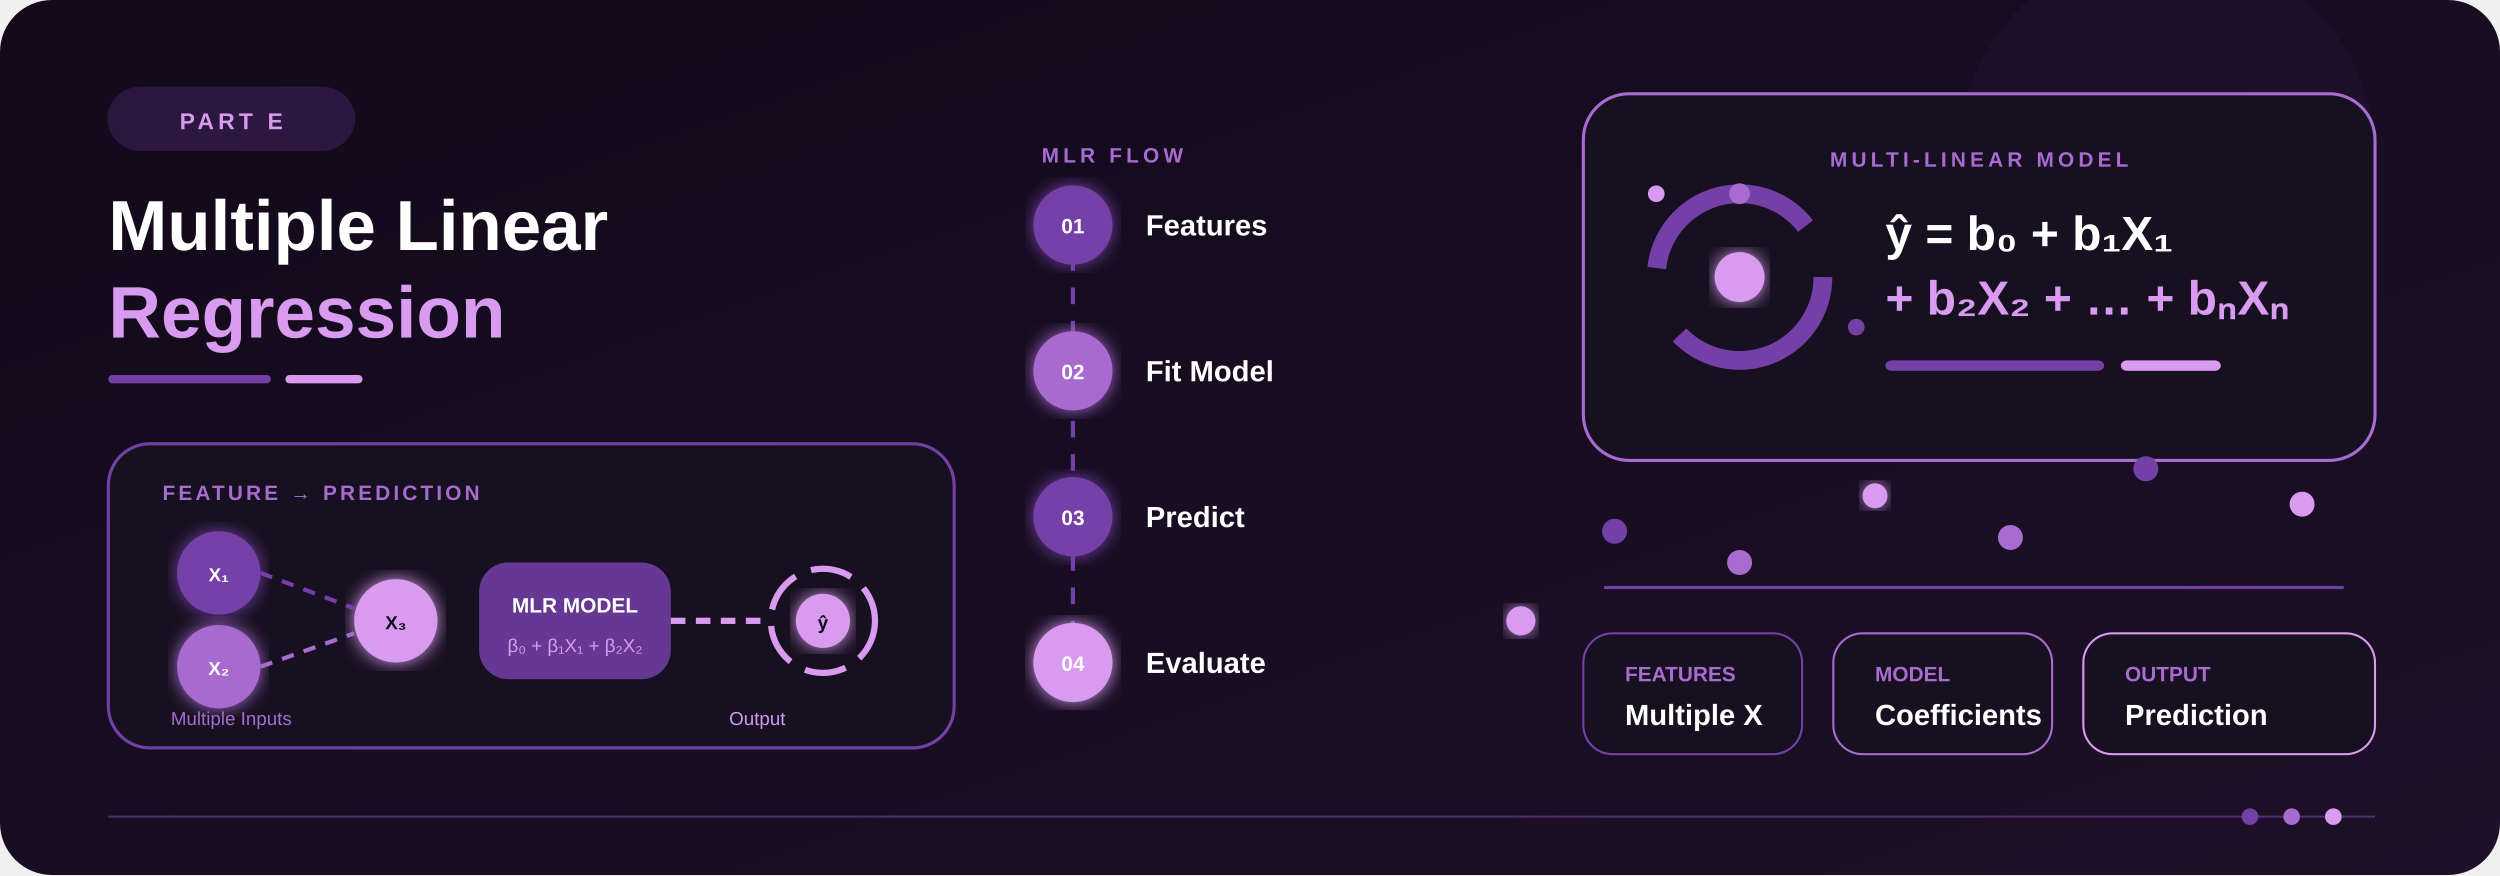
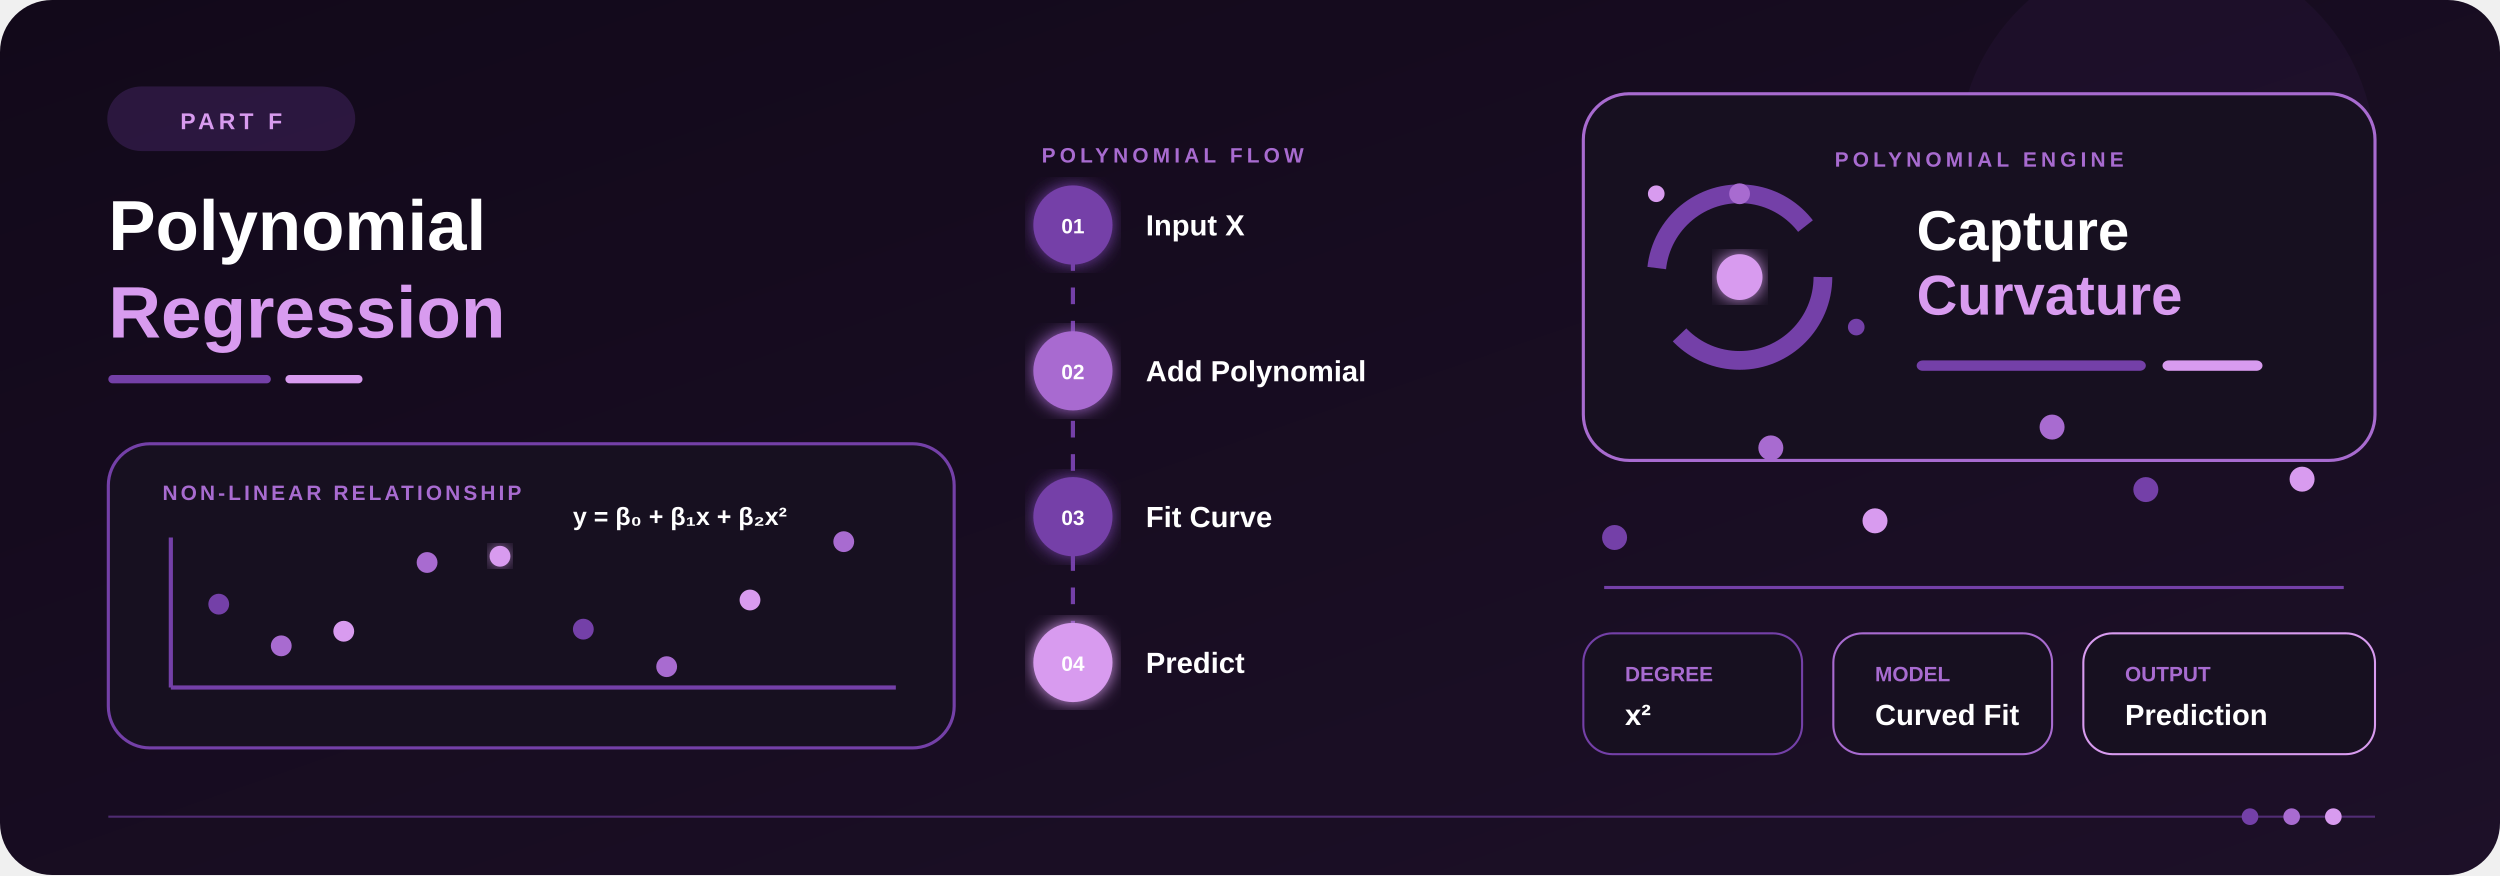
<svg xmlns="http://www.w3.org/2000/svg" width="1200" height="420" viewBox="0 0 1200 420">
  <defs>
    <linearGradient id="bg" x1="0" y1="0" x2="1" y2="1">
      <stop offset="0%" stop-color="#12091A" />
      <stop offset="100%" stop-color="#1D1028" />
    </linearGradient>
    <filter id="glow">
      <feGaussianBlur stdDeviation="4" result="blur" />
      <feMerge>
        <feMergeNode in="blur" />
        <feMergeNode in="SourceGraphic" />
      </feMerge>
    </filter>
  </defs>
  <rect width="1200" height="420" rx="25" fill="url(#bg)" />
  <circle cx="1040" cy="75" r="100" fill="#7440A8" opacity=".07">
    <animate attributeName="r" values="85;110;85" dur="6s" repeatCount="indefinite" />
  </circle>
-   <rect x="52" y="42" width="118" height="30" rx="16" fill="#7440A8" opacity=".25" stroke="#7440A8">
-     <animate attributeName="opacity" values=".18;.35;.18" dur="4s" repeatCount="indefinite" />
-   </rect>
-   <text x="111" y="62" text-anchor="middle" font-family="Arial" font-size="11" font-weight="700" letter-spacing="2" fill="#D89BEF">
-   PART E
- </text>
-   <text x="52" y="120" font-family="Arial" font-size="34" font-weight="700" fill="#FFFFFF">
-   Multiple Linear
- </text>
+   <rect x="52" y="42" width="118" height="30" rx="16" fill="#7440A8" opacity=".25" stroke="#7440A8" />
+   <text x="111" y="62" text-anchor="middle" font-family="Arial" font-size="11" font-weight="700" letter-spacing="2" fill="#D89BEF">PART F</text>
+   <text x="52" y="120" font-family="Arial" font-size="34" font-weight="700" fill="#FFFFFF">Polynomial</text>
  <text x="52" y="162" font-family="Arial" font-size="35" font-weight="700" fill="#D89BEF">
- 
  Regression
- 
  <animate attributeName="opacity" values=".75;1;.75" dur="4s" repeatCount="indefinite" />
  </text>
-   <rect x="52" y="180" width="78" height="4" rx="2" fill="#7440A8">
-     <animate attributeName="width" values="55;78;55" dur="4s" repeatCount="indefinite" />
-   </rect>
+   <rect x="52" y="180" width="78" height="4" rx="2" fill="#7440A8" />
  <rect x="137" y="180" width="37" height="4" rx="2" fill="#D89BEF" />
-   <rect x="52" y="213" width="406" height="146" rx="20" fill="#171020" stroke="#7440A8" stroke-width="1.5">
-     <animate attributeName="stroke-opacity" values=".55;1;.55" dur="4s" repeatCount="indefinite" />
-   </rect>
-   <text x="78" y="240" font-family="Arial" font-size="10" font-weight="600" letter-spacing="1.5" fill="#A86BD0">
-   FEATURE → PREDICTION
+   <rect x="52" y="213" width="406" height="146" rx="20" fill="#171020" stroke="#7440A8" stroke-width="1.5" />
+   <text x="78" y="240" font-family="Arial" font-size="10" font-weight="600" letter-spacing="1.5" fill="#A86BD0">NON-LINEAR RELATIONSHIP</text>
+   <line x1="82" y1="330" x2="430" y2="330" stroke="#7440A8" stroke-width="2" />
+   <line x1="82" y1="330" x2="82" y2="258" stroke="#7440A8" stroke-width="2" />
+   <path d="M90 275          C125 315,155 315,185 288          C215 258,245 265,275 300          C305 335,340 320,365 282          C385 252,405 258,425 270" fill="none" stroke="#D89BEF" stroke-width="3.5" stroke-linecap="round" stroke-dasharray="520" stroke-dashoffset="520" filter="url(#glow)">
+     <animate attributeName="stroke-dashoffset" values="520;0;520" dur="7s" repeatCount="indefinite" />
+   </path>
+   <circle cx="105" cy="290" r="5" fill="#7440A8" />
+   <circle cx="135" cy="310" r="5" fill="#A86BD0" />
+   <circle cx="165" cy="303" r="5" fill="#D89BEF" />
+   <circle cx="205" cy="270" r="5" fill="#A86BD0" />
+   <circle cx="240" cy="267" r="5" fill="#D89BEF" filter="url(#glow)">
+     <animate attributeName="r" values="5;8;5" dur="2s" repeatCount="indefinite" />
+   </circle>
+   <circle cx="280" cy="302" r="5" fill="#7440A8" />
+   <circle cx="320" cy="320" r="5" fill="#A86BD0" />
+   <circle cx="360" cy="288" r="5" fill="#D89BEF" />
+   <circle cx="405" cy="260" r="5" fill="#A86BD0" />
+   <text x="275" y="252" font-family="Arial" font-size="12" font-weight="700" fill="#FFFFFF">
+   y = β₀ + β₁x + β₂x²
</text>
-   <circle cx="105" cy="275" r="20" fill="#7440A8" filter="url(#glow)">
-     <animate attributeName="r" values="18;22;18" dur="3s" repeatCount="indefinite" />
-   </circle>
-   <text x="105" y="279" text-anchor="middle" font-family="Arial" font-size="9" font-weight="700" fill="#FFFFFF">
-   X₁
- </text>
-   <circle cx="105" cy="320" r="20" fill="#A86BD0" filter="url(#glow)">
-     <animate attributeName="r" values="18;22;18" dur="3s" begin=".6s" repeatCount="indefinite" />
-   </circle>
-   <text x="105" y="324" text-anchor="middle" font-family="Arial" font-size="9" font-weight="700" fill="#FFFFFF">
-   X₂
- </text>
-   <circle cx="190" cy="298" r="20" fill="#D89BEF" filter="url(#glow)">
-     <animate attributeName="r" values="18;23;18" dur="3s" begin="1.2s" repeatCount="indefinite" />
-   </circle>
-   <text x="190" y="302" text-anchor="middle" font-family="Arial" font-size="9" font-weight="700" fill="#12091A">
-   X₃
- </text>
-   <line x1="125" y1="275" x2="170" y2="292" stroke="#7440A8" stroke-width="2" stroke-dasharray="6 5">
-     <animate attributeName="stroke-dashoffset" values="0;-22" dur="2s" repeatCount="indefinite" />
-   </line>
-   <line x1="125" y1="320" x2="170" y2="304" stroke="#A86BD0" stroke-width="2" stroke-dasharray="6 5">
-     <animate attributeName="stroke-dashoffset" values="0;-22" dur="2s" repeatCount="indefinite" />
-   </line>
-   <rect x="230" y="270" width="92" height="56" rx="14" fill="#7440A8" opacity=".85">
-     <animate attributeName="opacity" values=".7;1;.7" dur="3s" repeatCount="indefinite" />
-   </rect>
-   <text x="276" y="294" text-anchor="middle" font-family="Arial" font-size="10" font-weight="700" fill="#FFFFFF">
-   MLR MODEL
- </text>
-   <text x="276" y="313" text-anchor="middle" font-family="Arial" font-size="9" fill="#D89BEF">
-   β₀ + β₁X₁ + β₂X₂
- </text>
-   <line x1="322" y1="298" x2="365" y2="298" stroke="#D89BEF" stroke-width="3" stroke-dasharray="7 5">
-     <animate attributeName="stroke-dashoffset" values="0;-24" dur="1.8s" repeatCount="indefinite" />
-   </line>
-   <circle cx="395" cy="298" r="25" fill="none" stroke="#D89BEF" stroke-width="3" stroke-dasharray="20 8">
-     <animateTransform attributeName="transform" type="rotate" from="0 395 298" to="360 395 298" dur="5s" repeatCount="indefinite" />
-   </circle>
-   <circle cx="395" cy="298" r="13" fill="#D89BEF" filter="url(#glow)">
-     <animate attributeName="r" values="11;15;11" dur="2s" repeatCount="indefinite" />
-   </circle>
-   <text x="395" y="302" text-anchor="middle" font-family="Arial" font-size="9" font-weight="700" fill="#12091A">
-   ŷ
- </text>
-   <text x="82" y="348" font-family="Arial" font-size="9" fill="#A86BD0">
-   Multiple Inputs
- </text>
-   <text x="350" y="348" font-family="Arial" font-size="9" fill="#D89BEF">
-   Output
- </text>
-   <text x="500" y="78" font-family="Arial" font-size="10" font-weight="600" letter-spacing="2" fill="#A86BD0">
-   MLR FLOW
- </text>
-   <line x1="515" y1="106" x2="515" y2="320" stroke="#7440A8" stroke-width="2" stroke-dasharray="8 8">
-     <animate attributeName="stroke-dashoffset" values="0;-32" dur="2s" repeatCount="indefinite" />
-   </line>
-   <circle cx="515" cy="108" r="19" fill="#7440A8" filter="url(#glow)">
-     <animate attributeName="r" values="18;22;18" dur="4s" repeatCount="indefinite" />
-   </circle>
-   <text x="515" y="112" text-anchor="middle" font-family="Arial" font-size="10" font-weight="700" fill="#FFFFFF">
-   01
- </text>
-   <text x="550" y="113" font-family="Arial" font-size="14" font-weight="700" fill="#FFFFFF">
-   Features
- </text>
-   <circle cx="515" cy="178" r="19" fill="#A86BD0" filter="url(#glow)">
-     <animate attributeName="r" values="18;22;18" dur="4s" begin=".8s" repeatCount="indefinite" />
-   </circle>
-   <text x="515" y="182" text-anchor="middle" font-family="Arial" font-size="10" font-weight="700" fill="#FFFFFF">
-   02
- </text>
-   <text x="550" y="183" font-family="Arial" font-size="14" font-weight="700" fill="#FFFFFF">
-   Fit Model
- </text>
-   <circle cx="515" cy="248" r="19" fill="#7440A8" filter="url(#glow)">
-     <animate attributeName="r" values="18;22;18" dur="4s" begin="1.6s" repeatCount="indefinite" />
-   </circle>
-   <text x="515" y="252" text-anchor="middle" font-family="Arial" font-size="10" font-weight="700" fill="#FFFFFF">
-   03
- </text>
-   <text x="550" y="253" font-family="Arial" font-size="14" font-weight="700" fill="#FFFFFF">
-   Predict
- </text>
-   <circle cx="515" cy="318" r="19" fill="#D89BEF" filter="url(#glow)">
-     <animate attributeName="r" values="18;22;18" dur="4s" begin="2.4s" repeatCount="indefinite" />
-   </circle>
-   <text x="515" y="322" text-anchor="middle" font-family="Arial" font-size="10" font-weight="700" fill="#FFFFFF">
-   04
- </text>
-   <text x="550" y="323" font-family="Arial" font-size="14" font-weight="700" fill="#FFFFFF">
-   Evaluate
- </text>
-   <rect x="760" y="45" width="380" height="176" rx="22" fill="#171020" stroke="#A86BD0" stroke-width="1.5">
-     <animate attributeName="stroke-opacity" values=".55;1;.55" dur="5s" repeatCount="indefinite" />
-   </rect>
-   <text x="950" y="80" text-anchor="middle" font-family="Arial" font-size="10" font-weight="600" letter-spacing="2" fill="#A86BD0">
-   MULTI-LINEAR MODEL
- </text>
+   <text x="500" y="78" font-family="Arial" font-size="10" font-weight="600" letter-spacing="2" fill="#A86BD0">POLYNOMIAL FLOW</text>
+   <line x1="515" y1="106" x2="515" y2="320" stroke="#7440A8" stroke-width="2" stroke-dasharray="8 8" />
+   <circle cx="515" cy="108" r="19" fill="#7440A8" filter="url(#glow)" />
+   <text x="515" y="112" text-anchor="middle" font-family="Arial" font-size="10" font-weight="700" fill="#FFFFFF">01</text>
+   <text x="550" y="113" font-family="Arial" font-size="14" font-weight="700" fill="#FFFFFF">Input X</text>
+   <circle cx="515" cy="178" r="19" fill="#A86BD0" filter="url(#glow)" />
+   <text x="515" y="182" text-anchor="middle" font-family="Arial" font-size="10" font-weight="700" fill="#FFFFFF">02</text>
+   <text x="550" y="183" font-family="Arial" font-size="14" font-weight="700" fill="#FFFFFF">Add Polynomial</text>
+   <circle cx="515" cy="248" r="19" fill="#7440A8" filter="url(#glow)" />
+   <text x="515" y="252" text-anchor="middle" font-family="Arial" font-size="10" font-weight="700" fill="#FFFFFF">03</text>
+   <text x="550" y="253" font-family="Arial" font-size="14" font-weight="700" fill="#FFFFFF">Fit Curve</text>
+   <circle cx="515" cy="318" r="19" fill="#D89BEF" filter="url(#glow)" />
+   <text x="515" y="322" text-anchor="middle" font-family="Arial" font-size="10" font-weight="700" fill="#FFFFFF">04</text>
+   <text x="550" y="323" font-family="Arial" font-size="14" font-weight="700" fill="#FFFFFF">Predict</text>
+   <rect x="760" y="45" width="380" height="176" rx="22" fill="#171020" stroke="#A86BD0" stroke-width="1.5" />
+   <text x="950" y="80" text-anchor="middle" font-family="Arial" font-size="10" font-weight="600" letter-spacing="2" fill="#A86BD0">POLYNOMIAL ENGINE</text>
  <circle cx="835" cy="133" r="40" fill="none" stroke="#7440A8" stroke-width="9" stroke-dasharray="95 35">
    <animateTransform attributeName="transform" type="rotate" from="0 835 133" to="360 835 133" dur="10s" repeatCount="indefinite" />
  </circle>
-   <circle cx="835" cy="133" r="12" fill="#D89BEF" filter="url(#glow)">
-     <animate attributeName="r" values="10;15;10" dur="2.5s" repeatCount="indefinite" />
+   <circle cx="835" cy="133" r="11" fill="#D89BEF" filter="url(#glow)">
+     <animate attributeName="r" values="9;14;9" dur="2.5s" repeatCount="indefinite" />
  </circle>
  <circle cx="835" cy="93" r="5" fill="#A86BD0" />
  <circle cx="795" cy="93" r="4" fill="#D89BEF">
    <animate attributeName="cy" values="93;85;93" dur="2.5s" repeatCount="indefinite" />
  </circle>
  <circle cx="891" cy="157" r="4" fill="#7440A8">
    <animate attributeName="cy" values="157;165;157" dur="3s" repeatCount="indefinite" />
  </circle>
-   <text x="905" y="120" font-family="Arial" font-size="23" font-weight="700" fill="#FFFFFF">
-   ŷ = b₀ + b₁X₁
+   <text x="920" y="120" font-family="Arial" font-size="27" font-weight="700" fill="#FFFFFF">Capture</text>
+   <text x="920" y="151" font-family="Arial" font-size="27" font-weight="700" fill="#D89BEF">
+   Curvature
</text>
-   <text x="905" y="151" font-family="Arial" font-size="23" font-weight="700" fill="#D89BEF">
- 
-   + b₂X₂ + … + bₙXₙ
- 
-   <animate attributeName="opacity" values=".7;1;.7" dur="3.5s" repeatCount="indefinite" />
-   </text>
-   <rect x="905" y="173" width="105" height="5" rx="3" fill="#7440A8">
-     <animate attributeName="width" values="75;105;75" dur="4s" repeatCount="indefinite" />
-   </rect>
-   <rect x="1018" y="173" width="48" height="5" rx="3" fill="#D89BEF" />
+   <rect x="920" y="173" width="110" height="5" rx="3" fill="#7440A8" />
+   <rect x="1038" y="173" width="48" height="5" rx="3" fill="#D89BEF" />
  <line x1="770" y1="282" x2="1125" y2="282" stroke="#7440A8" stroke-width="1.5" />
-   <polyline points="775,255 835,270 900,238 965,258 1030,225 1105,242" fill="none" stroke="#7440A8" stroke-width="2" stroke-dasharray="450" stroke-dashoffset="450">
-     <animate attributeName="stroke-dashoffset" values="450;0;450" dur="8s" repeatCount="indefinite" />
-   </polyline>
-   <circle cx="775" cy="255" r="6" fill="#7440A8" />
-   <circle cx="835" cy="270" r="6" fill="#A86BD0" />
-   <circle cx="900" cy="238" r="6" fill="#D89BEF" filter="url(#glow)">
-     <animate attributeName="r" values="5;9;5" dur="2s" repeatCount="indefinite" />
-   </circle>
-   <circle cx="965" cy="258" r="6" fill="#A86BD0" />
-   <circle cx="1030" cy="225" r="6" fill="#7440A8" />
-   <circle cx="1105" cy="242" r="6" fill="#D89BEF">
-     <animate attributeName="cy" values="242;233;242" dur="3s" repeatCount="indefinite" />
-   </circle>
+   <path d="M775 258          C820 290,850 215,900 250          C945 285,985 205,1030 235          C1060 255,1085 215,1105 230" fill="none" stroke="#7440A8" stroke-width="2.5" stroke-dasharray="500" stroke-dashoffset="500">
+     <animate attributeName="stroke-dashoffset" values="500;0;500" dur="8s" repeatCount="indefinite" />
+   </path>
+   <circle cx="775" cy="258" r="6" fill="#7440A8" />
+   <circle cx="850" cy="215" r="6" fill="#A86BD0" />
+   <circle cx="900" cy="250" r="6" fill="#D89BEF" />
+   <circle cx="985" cy="205" r="6" fill="#A86BD0" />
+   <circle cx="1030" cy="235" r="6" fill="#7440A8" />
+   <circle cx="1105" cy="230" r="6" fill="#D89BEF" />
  <rect x="760" y="304" width="105" height="58" rx="14" fill="#171020" stroke="#7440A8" />
-   <text x="780" y="327" font-family="Arial" font-size="10" font-weight="600" fill="#A86BD0">
-   FEATURES
- </text>
-   <text x="780" y="348" font-family="Arial" font-size="14" font-weight="700" fill="#FFFFFF">
-   Multiple X
- </text>
+   <text x="780" y="327" font-family="Arial" font-size="10" font-weight="600" fill="#A86BD0">DEGREE</text>
+   <text x="780" y="348" font-family="Arial" font-size="14" font-weight="700" fill="#FFFFFF">x²</text>
  <rect x="880" y="304" width="105" height="58" rx="14" fill="#171020" stroke="#A86BD0" />
-   <text x="900" y="327" font-family="Arial" font-size="10" font-weight="600" fill="#A86BD0">
-   MODEL
- </text>
-   <text x="900" y="348" font-family="Arial" font-size="14" font-weight="700" fill="#FFFFFF">
-   Coefficients
- </text>
+   <text x="900" y="327" font-family="Arial" font-size="10" font-weight="600" fill="#A86BD0">MODEL</text>
+   <text x="900" y="348" font-family="Arial" font-size="14" font-weight="700" fill="#FFFFFF">Curved Fit</text>
  <rect x="1000" y="304" width="140" height="58" rx="14" fill="#171020" stroke="#D89BEF" />
-   <text x="1020" y="327" font-family="Arial" font-size="10" font-weight="600" fill="#A86BD0">
-   OUTPUT
- </text>
-   <text x="1020" y="348" font-family="Arial" font-size="14" font-weight="700" fill="#FFFFFF">
-   Prediction
- </text>
+   <text x="1020" y="327" font-family="Arial" font-size="10" font-weight="600" fill="#A86BD0">OUTPUT</text>
+   <text x="1020" y="348" font-family="Arial" font-size="14" font-weight="700" fill="#FFFFFF">Prediction</text>
  <line x1="52" y1="392" x2="1140" y2="392" stroke="#7440A8" stroke-width="1" opacity=".6" />
-   <circle cx="1080" cy="392" r="4" fill="#7440A8">
-     <animate attributeName="cy" values="392;386;392" dur="2s" repeatCount="indefinite" />
-   </circle>
-   <circle cx="1100" cy="392" r="4" fill="#A86BD0">
-     <animate attributeName="cy" values="392;384;392" dur="2.5s" repeatCount="indefinite" />
-   </circle>
-   <circle cx="1120" cy="392" r="4" fill="#D89BEF">
-     <animate attributeName="cy" values="392;386;392" dur="3s" repeatCount="indefinite" />
-   </circle>
-   <circle cx="730" cy="298" r="7" fill="#D89BEF" filter="url(#glow)">
-     <animate attributeName="cy" values="298;280;298" dur="3s" repeatCount="indefinite" />
-     <animate attributeName="opacity" values=".3;1;.3" dur="3s" repeatCount="indefinite" />
-   </circle>
+   <circle cx="1080" cy="392" r="4" fill="#7440A8" />
+   <circle cx="1100" cy="392" r="4" fill="#A86BD0" />
+   <circle cx="1120" cy="392" r="4" fill="#D89BEF" />
</svg>
